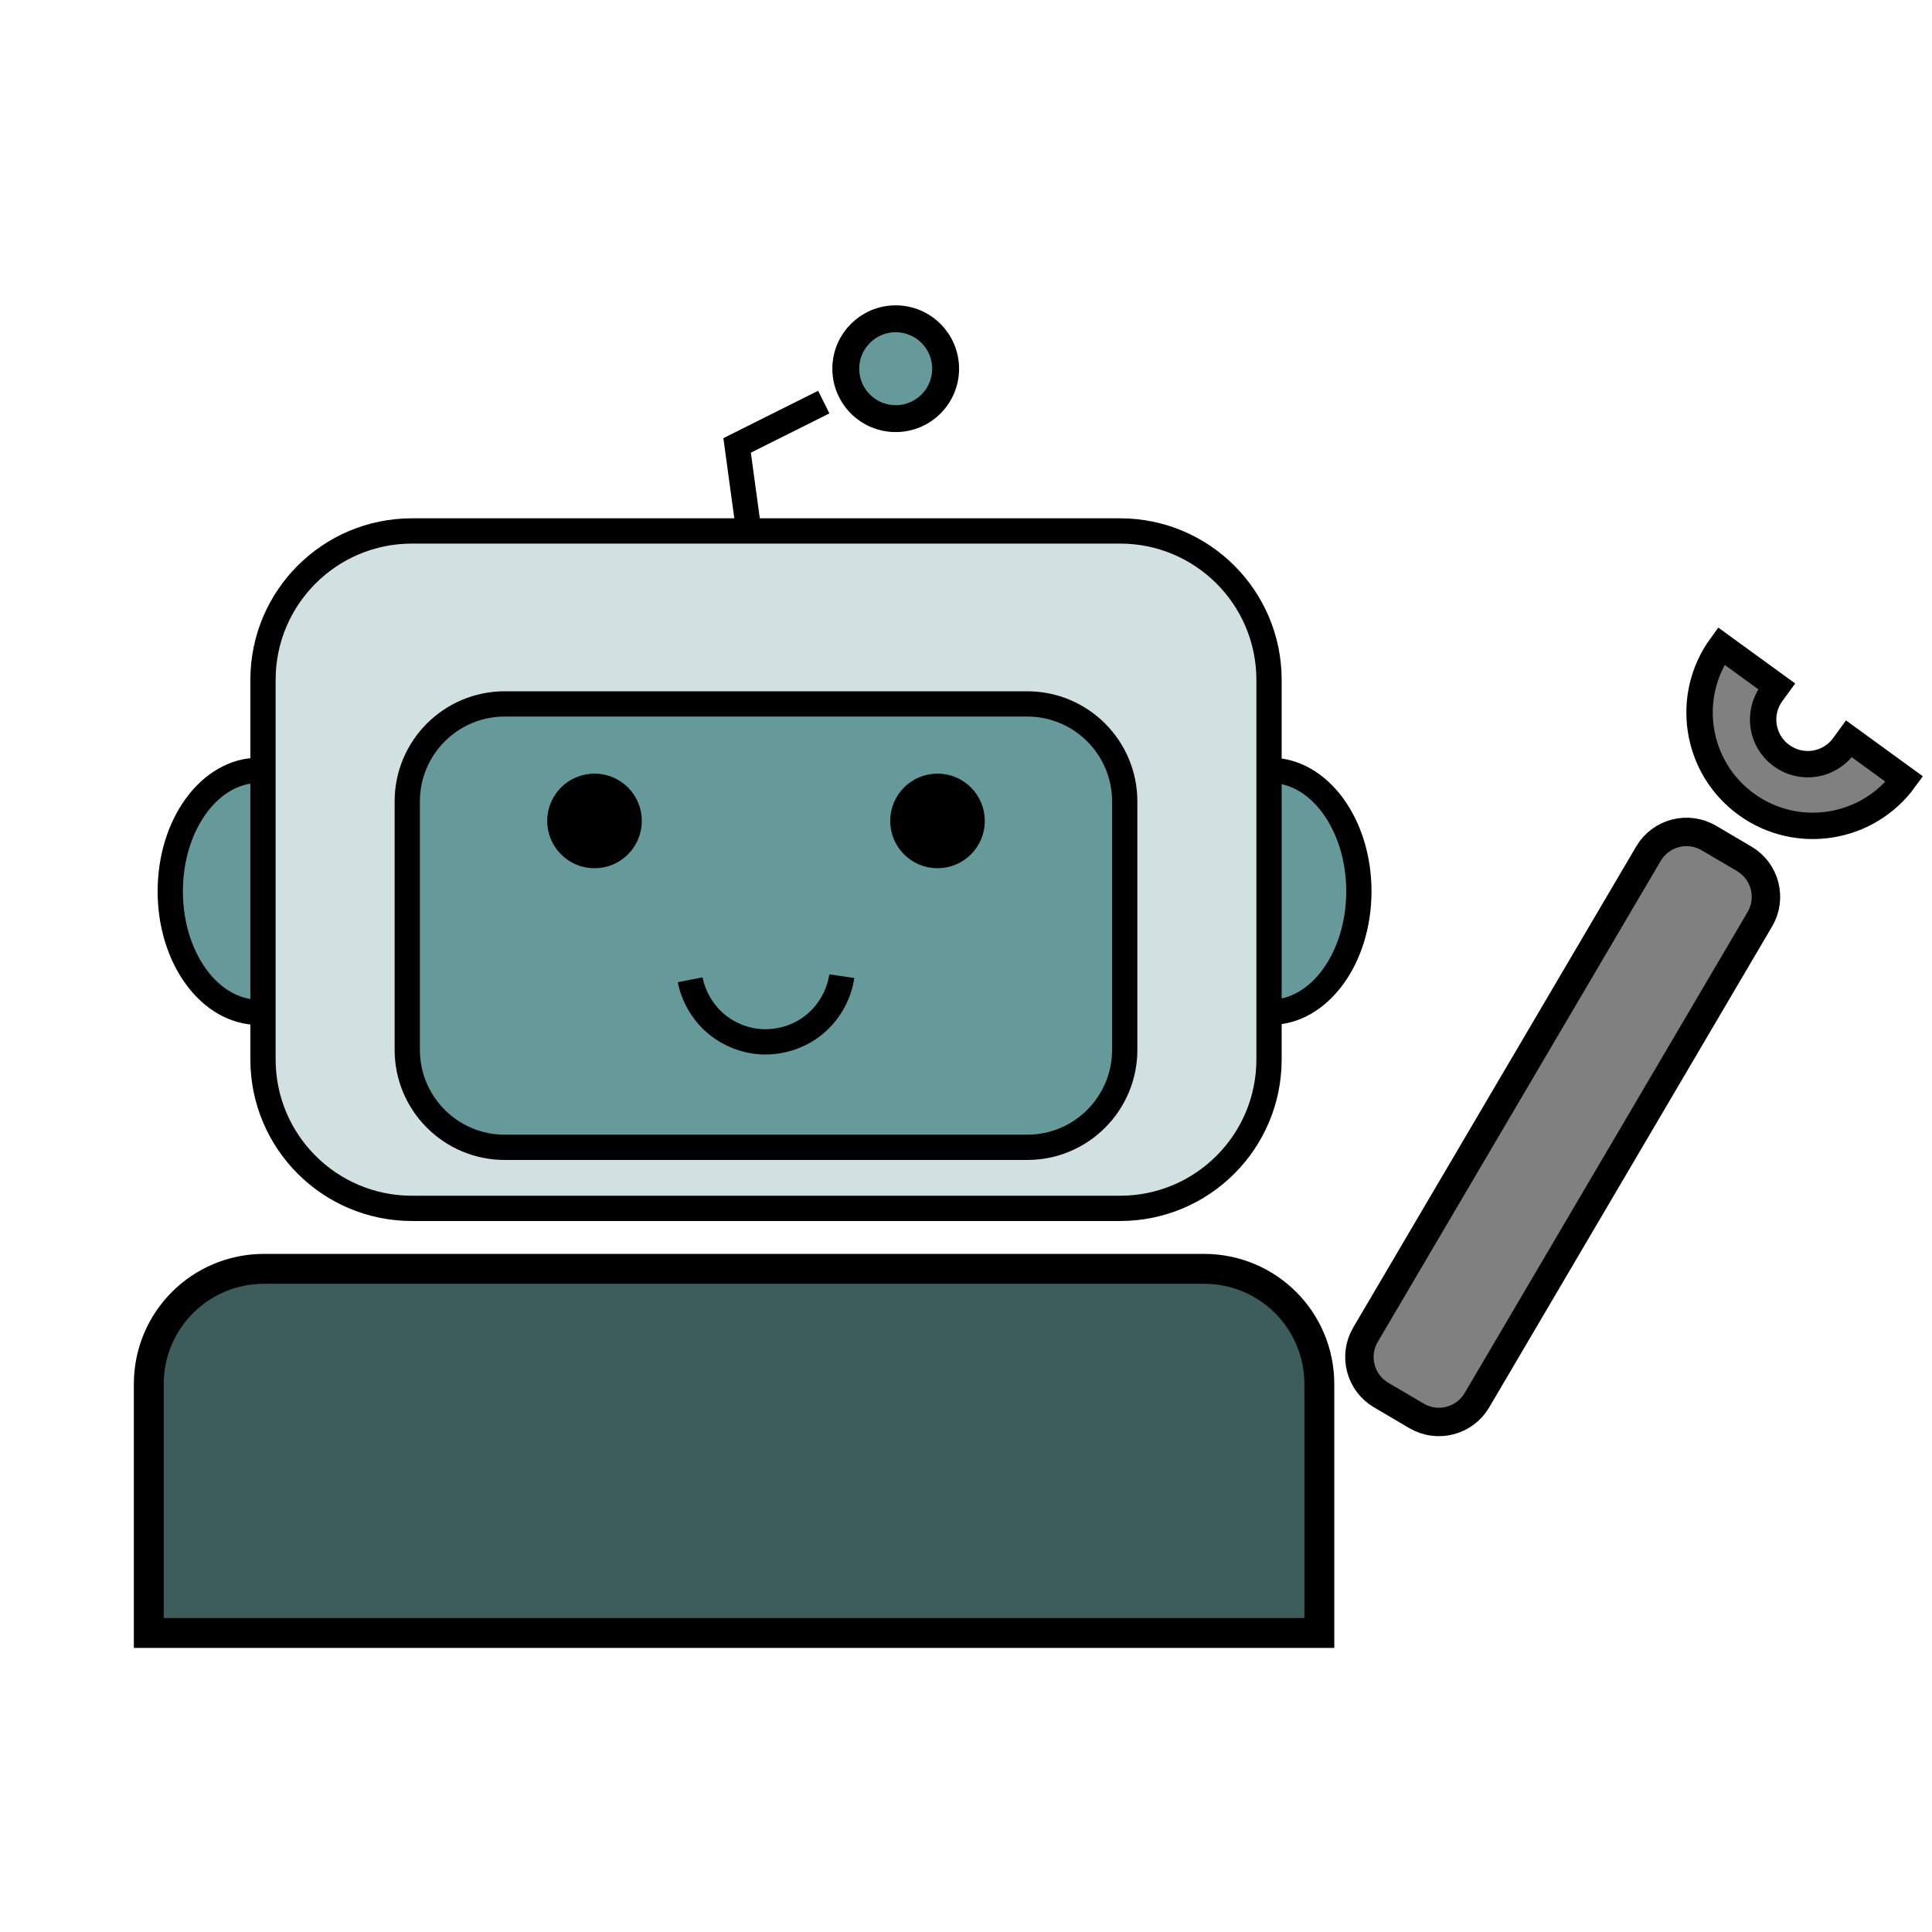
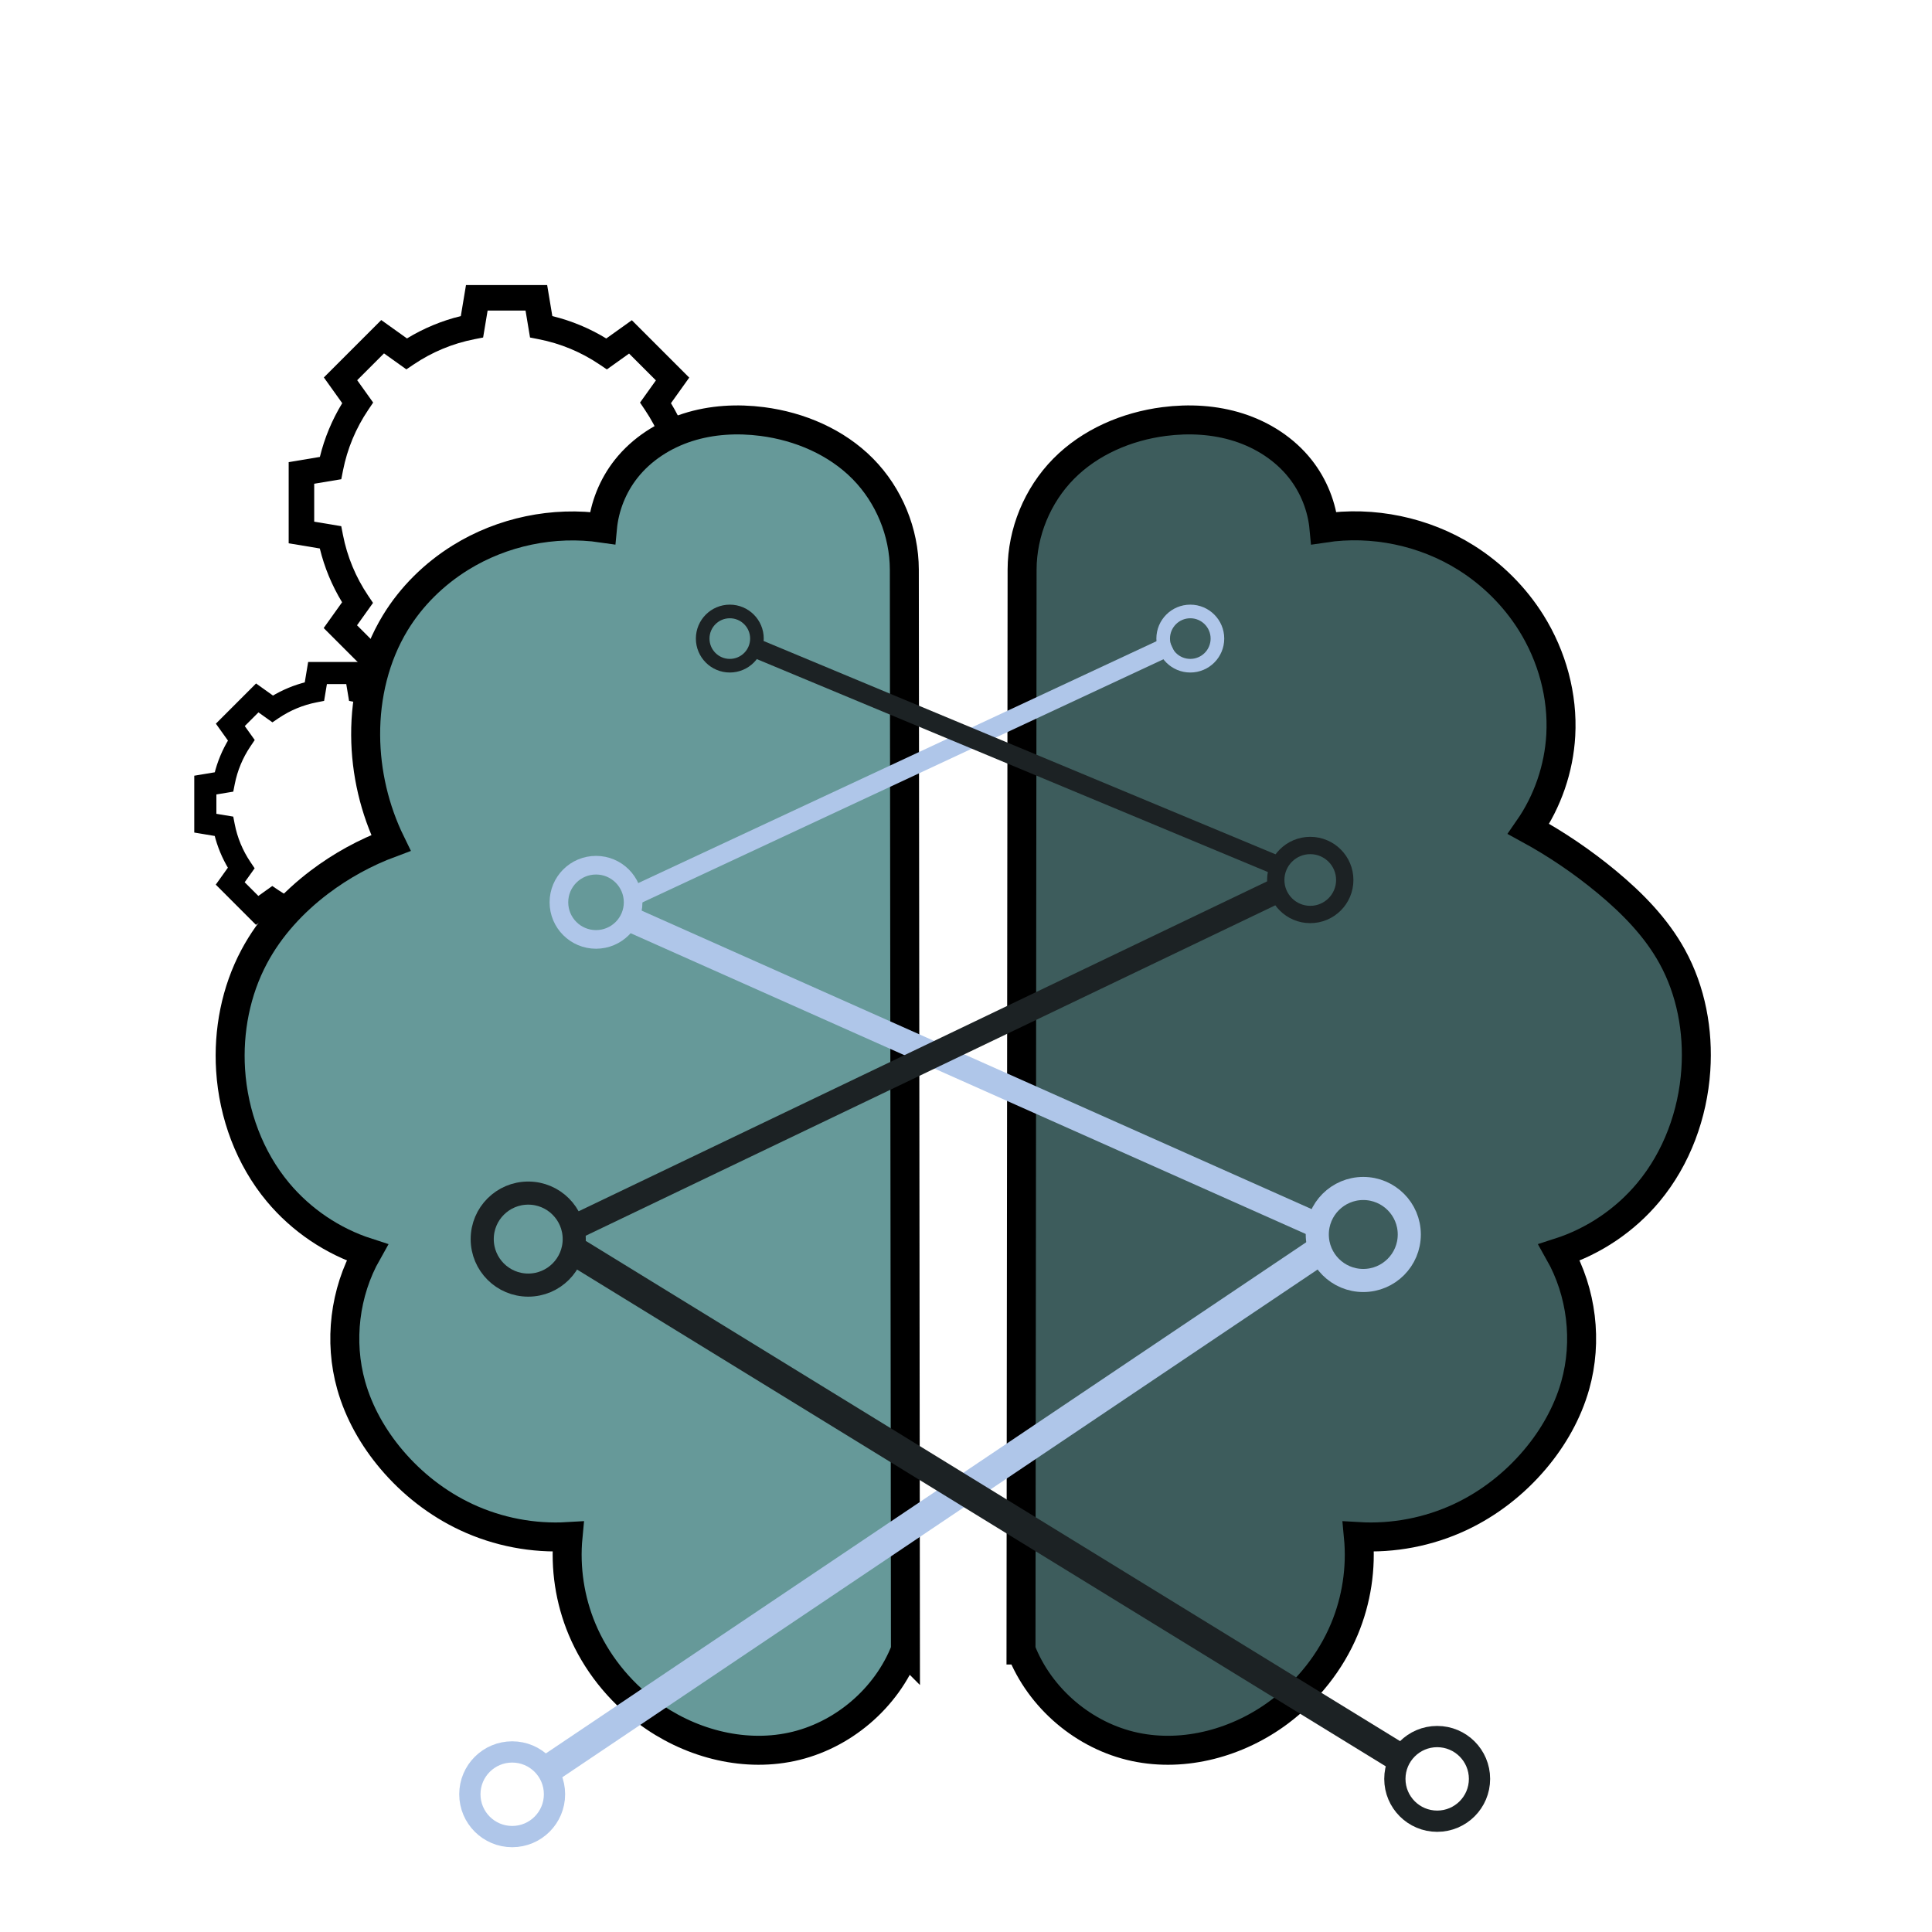
- <svg xmlns="http://www.w3.org/2000/svg" width="256" height="256" viewBox="0 0 67.733 67.733" version="1.1" id="svg8">
-   <defs id="defs2">
+ <svg xmlns="http://www.w3.org/2000/svg" width="1000" height="1000" id="svg2" version="1.1">
+   <defs id="defs4">
    </defs>
-   <g id="layer1" transform="translate(0,-229.2666)">
-     <ellipse ry="4.241" rx="3.101" cy="260.515" cx="9.07" id="ellipse4912" style="opacity:1;fill:#669999;fill-opacity:1;fill-rule:nonzero;stroke:#000000;stroke-width:0.886;stroke-miterlimit:4;stroke-dasharray:none;stroke-dashoffset:0;stroke-opacity:1" />
-     <ellipse style="opacity:1;fill:#669999;fill-opacity:1;fill-rule:nonzero;stroke:#000000;stroke-width:0.886;stroke-miterlimit:4;stroke-dasharray:none;stroke-dashoffset:0;stroke-opacity:1" id="path4910" cx="44.539" cy="260.515" rx="3.101" ry="4.241" />
-     <rect ry="5.221" y="247.881" x="9.22" height="23.749" width="35.27" id="rect4908" style="opacity:1;fill:#d1e0e0;fill-opacity:1;fill-rule:nonzero;stroke:#000000;stroke-width:0.886;stroke-miterlimit:4;stroke-dasharray:none;stroke-dashoffset:0;stroke-opacity:1" />
-     <rect style="opacity:1;fill:#669999;fill-opacity:1;fill-rule:nonzero;stroke:#000000;stroke-width:0.886;stroke-miterlimit:4;stroke-dasharray:none;stroke-dashoffset:0;stroke-opacity:1" id="rect4906" width="25.153" height="15.545" x="14.278" y="253.945" ry="3.418" />
-     <path style="fill:none;stroke:#000000;stroke-width:0.886;stroke-linecap:butt;stroke-linejoin:miter;stroke-miterlimit:4;stroke-dasharray:none;stroke-opacity:1" d="m 26.222,247.667 -0.38,-2.785 3.038,-1.519" id="path4916" />
-     <circle style="opacity:1;fill:#669999;fill-opacity:1;fill-rule:nonzero;stroke:#000000;stroke-width:0.943;stroke-miterlimit:4;stroke-dasharray:none;stroke-dashoffset:0;stroke-opacity:1" id="path4914" cx="31.402" cy="242.193" r="1.75" />
-     <path style="opacity:1;fill:#3d5c5c;fill-opacity:1;fill-rule:nonzero;stroke:#000000;stroke-width:1.048;stroke-miterlimit:4;stroke-dasharray:none;stroke-dashoffset:0;stroke-opacity:1" d="m 9.26,273.75 c -2.24,0 -4.044,1.803 -4.044,4.044 v 8.723 H 46.254 v -8.723 c 0,-2.24 -1.803,-4.044 -4.044,-4.044 z" id="rect4920" />
-     <g id="g4936" transform="matrix(0.6698113,0,0,0.6698113,5.271927,87.46803)">
-       <circle r="2.079" cy="254.667" cx="23.246" id="path4930" style="opacity:1;fill:#000000;fill-opacity:1;fill-rule:nonzero;stroke:#000000;stroke-width:0.794;stroke-miterlimit:4;stroke-dasharray:none;stroke-dashoffset:0;stroke-opacity:1" />
-       <circle style="opacity:1;fill:#000000;fill-opacity:1;fill-rule:nonzero;stroke:#000000;stroke-width:0.794;stroke-miterlimit:4;stroke-dasharray:none;stroke-dashoffset:0;stroke-opacity:1" id="circle4932" cx="41.199" cy="254.667" r="2.079" />
+   <g id="layer1" transform="translate(0,-52.36218)">
+     <g id="g4129" transform="translate(48.9836,-7.612023)">
+       <g transform="matrix(0.4403177,0,0,0.4403177,100.4371,207.5153)" id="g3987">
+         <g id="g3989">
+           <path id="path3991" d="m 475.701,202.384 c -5.465,-22.441 -14.29,-43.722 -26.33,-63.496 L 470.852,108.815 403.384,41.346 373.327,62.815 C 353.584,50.783 332.336,41.958 309.926,36.481 L 303.847,0 h -95.414 l -6.08,36.48 c -22.364,5.465 -43.581,14.271 -63.294,26.271 L 108.814,41.147 41.346,108.615 62.937,138.842 C 50.945,158.527 42.139,179.709 36.662,202.043 L 0,208.152 v 95.414 l 36.591,6.099 c 5.446,22.338 14.226,43.534 26.191,63.232 l -21.634,30.288 67.468,67.469 30.184,-21.56 c 19.698,12.025 40.902,20.858 63.262,26.354 L 208.153,512 h 95.414 l 6.068,-36.41 c 22.413,-5.445 43.674,-14.243 63.434,-26.25 l 30.117,21.513 67.468,-67.467 -21.438,-30.014 c 12.066,-19.757 20.918,-41.026 26.415,-63.464 L 512,303.848 v -95.414 z m 6.299,76.05 -31.543,5.257 -2.004,10.194 c -5.053,25.697 -15.072,49.767 -29.78,71.538 l -5.833,8.635 18.631,26.085 -31.527,31.526 -26.147,-18.677 -8.627,5.799 c -21.786,14.643 -45.85,24.6 -71.525,29.595 l -10.22,1.987 -5.272,31.627 h -44.586 l -5.285,-31.707 -10.184,-2.011 c -25.626,-5.061 -49.633,-15.063 -71.354,-29.731 l -8.635,-5.832 -26.251,18.752 -31.527,-31.527 18.796,-26.314 -5.796,-8.627 C 78.729,343.27 68.788,319.267 63.785,293.661 L 61.79,283.452 30,278.152 v -44.586 l 31.83,-5.304 2.006,-10.191 C 68.876,192.47 78.85,168.48 93.482,146.767 l 5.817,-8.632 -18.77,-26.278 31.527,-31.526 26.289,18.777 8.63,-5.811 C 168.717,78.658 192.737,68.689 218.367,63.665 L 228.569,61.666 233.847,30 h 44.586 l 5.278,31.666 10.202,2 c 25.672,5.032 49.724,15.023 71.487,29.694 l 8.632,5.819 26.11,-18.65 31.527,31.527 -18.658,26.12 5.813,8.63 c 14.679,21.795 24.665,45.877 29.68,71.578 l 1.993,10.212 31.503,5.252 z" />
+         </g>
+       </g>
+       <g style="stroke:#000000;stroke-width:10.648;stroke-miterlimit:4;stroke-dasharray:none;stroke-opacity:1" id="g4079" transform="matrix(0.281741,0,0,0.281741,53.06555,404.1054)">
+         <g style="stroke:#000000;stroke-width:10.648;stroke-miterlimit:4;stroke-dasharray:none;stroke-opacity:1" id="g4081">
+           <path style="stroke:#000000;stroke-width:10.648;stroke-miterlimit:4;stroke-dasharray:none;stroke-opacity:1" d="m 475.701,202.384 c -5.465,-22.441 -14.29,-43.722 -26.33,-63.496 L 470.852,108.815 403.384,41.346 373.327,62.815 C 353.584,50.783 332.336,41.958 309.926,36.481 L 303.847,0 h -95.414 l -6.08,36.48 c -22.364,5.465 -43.581,14.271 -63.294,26.271 L 108.814,41.147 41.346,108.615 62.937,138.842 C 50.945,158.527 42.139,179.709 36.662,202.043 L 0,208.152 v 95.414 l 36.591,6.099 c 5.446,22.338 14.226,43.534 26.191,63.232 l -21.634,30.288 67.468,67.469 30.184,-21.56 c 19.698,12.025 40.902,20.858 63.262,26.354 L 208.153,512 h 95.414 l 6.068,-36.41 c 22.413,-5.445 43.674,-14.243 63.434,-26.25 l 30.117,21.513 67.468,-67.467 -21.438,-30.014 c 12.066,-19.757 20.918,-41.026 26.415,-63.464 L 512,303.848 v -95.414 z m 6.299,76.05 -31.543,5.257 -2.004,10.194 c -5.053,25.697 -15.072,49.767 -29.78,71.538 l -5.833,8.635 18.631,26.085 -31.527,31.526 -26.147,-18.677 -8.627,5.799 c -21.786,14.643 -45.85,24.6 -71.525,29.595 l -10.22,1.987 -5.272,31.627 h -44.586 l -5.285,-31.707 -10.184,-2.011 c -25.626,-5.061 -49.633,-15.063 -71.354,-29.731 l -8.635,-5.832 -26.251,18.752 -31.527,-31.527 18.796,-26.314 -5.796,-8.627 C 78.729,343.27 68.788,319.267 63.785,293.661 L 61.79,283.452 30,278.152 v -44.586 l 31.83,-5.304 2.006,-10.191 C 68.876,192.47 78.85,168.48 93.482,146.767 l 5.817,-8.632 -18.77,-26.278 31.527,-31.526 26.289,18.777 8.63,-5.811 C 168.717,78.658 192.737,68.689 218.367,63.665 L 228.569,61.666 233.847,30 h 44.586 l 5.278,31.666 10.202,2 c 25.672,5.032 49.724,15.023 71.487,29.694 l 8.632,5.819 26.11,-18.65 31.527,31.527 -18.658,26.12 5.813,8.63 c 14.679,21.795 24.665,45.877 29.68,71.578 l 1.993,10.212 31.503,5.252 z" id="path4083" />
+         </g>
+       </g>
+       <path id="path2985" d="m 419.663,914.008 -0.565,-559.246 c -0.058,-19.255 -7.931,-38.374 -21.448,-52.087 -13.722,-13.921 -32.7,-22.012 -52.087,-24.512 -12.9,-1.663 -26.204,-0.955 -38.592,3.011 -12.388,3.966 -23.822,11.288 -31.879,21.5 -6.908,8.756 -11.219,19.535 -12.256,30.64 -25.289,-3.697 -51.826,1.831 -73.535,15.32 -13.619,8.462 -25.372,20.004 -33.703,33.703 -10.561,17.364 -15.436,37.892 -15.32,58.215 0.11,19.236 4.61,38.435 13.059,55.716 -13.236,4.924 -25.746,11.793 -37.006,20.317 -13.697,10.37 -25.61,23.308 -33.703,38.463 -9.551,17.883 -13.546,38.548 -12.256,58.78 1.463,22.933 9.796,45.563 24.512,63.213 12.059,14.463 28.278,25.418 46.198,31.205 -11.665,20.632 -14.722,45.961 -8.3,68.775 3.976,14.125 11.407,27.169 20.883,38.374 10.6,12.534 23.833,22.877 38.701,29.836 16.353,7.654 34.629,11.154 52.652,10.084 -1.554,16.236 0.964,32.846 7.258,47.893 7.101,16.975 18.974,31.868 33.703,42.895 21.131,15.82 48.842,23.53 74.665,18.057 26.32,-5.578 49.267,-25.079 59.018,-50.153 z" style="fill:#669999;fill-opacity:1;stroke:#000000;stroke-width:15;stroke-linecap:butt;stroke-linejoin:miter;stroke-miterlimit:4;stroke-dasharray:none;stroke-opacity:1" />
+       <path style="fill:#3d5c5c;fill-opacity:1;stroke:#000000;stroke-width:15;stroke-linecap:butt;stroke-linejoin:miter;stroke-miterlimit:4;stroke-dasharray:none;stroke-opacity:1" d="m 479.485,914.008 0.565,-559.246 c 0.058,-19.255 7.931,-38.374 21.448,-52.087 13.722,-13.921 32.7,-22.012 52.087,-24.512 12.9,-1.663 26.204,-0.955 38.592,3.011 12.388,3.966 23.822,11.288 31.879,21.5 6.908,8.756 11.219,19.535 12.256,30.64 25.286,-3.824 51.88,1.717 73.535,15.32 13.568,8.523 25.205,20.12 33.703,33.703 10.812,17.282 16.461,37.861 15.32,58.215 -0.968,17.275 -6.814,34.25 -16.688,48.458 14.391,7.854 28.021,17.103 40.635,27.576 13.194,10.954 25.426,23.445 33.703,38.463 9.794,17.769 13.625,38.537 12.256,58.78 -1.551,22.921 -9.821,45.55 -24.512,63.213 -12.043,14.48 -28.268,25.439 -46.198,31.205 11.665,20.632 14.722,45.961 8.3,68.775 -3.976,14.125 -11.407,27.169 -20.883,38.374 -10.6,12.534 -23.833,22.877 -38.701,29.836 -16.353,7.654 -34.629,11.154 -52.652,10.084 1.554,16.236 -0.964,32.846 -7.258,47.893 -7.101,16.975 -18.974,31.868 -33.703,42.895 -21.131,15.82 -48.842,23.53 -74.665,18.057 -26.32,-5.578 -49.267,-25.079 -59.018,-50.153 z" id="path3757" />
+       <g transform="translate(-879.2622,380.854)" id="g3993" />
+       <g transform="translate(-879.2622,380.854)" id="g3995" />
+       <g transform="translate(-879.2622,380.854)" id="g3997" />
+       <g transform="translate(-879.2622,380.854)" id="g3999" />
+       <g transform="translate(-879.2622,380.854)" id="g4001" />
+       <g transform="translate(-879.2622,380.854)" id="g4003" />
+       <g transform="translate(-879.2622,380.854)" id="g4005" />
+       <g transform="translate(-879.2622,380.854)" id="g4007" />
+       <g transform="translate(-879.2622,380.854)" id="g4009" />
+       <g transform="translate(-879.2622,380.854)" id="g4011" />
+       <g transform="translate(-879.2622,380.854)" id="g4013" />
+       <g transform="translate(-879.2622,380.854)" id="g4015" />
+       <g transform="translate(-879.2622,380.854)" id="g4017" />
+       <g transform="translate(-879.2622,380.854)" id="g4019" />
+       <g transform="translate(-879.2622,380.854)" id="g4021" />
+       <path transform="translate(0,152.3622)" id="path4117" d="M 557.223,241.463 278.612,371.482" style="fill:#afc6e9;stroke:#afc6e9;stroke-width:10;stroke-linecap:butt;stroke-linejoin:miter;stroke-miterlimit:4;stroke-dasharray:none;stroke-opacity:1" />
+       <circle transform="matrix(0.5878925,0,0,0.5878925,235.8004,257.2936)" id="path4085" style="fill:none;stroke:#afc6e9;stroke-width:11.992;stroke-linecap:butt;stroke-linejoin:round;stroke-miterlimit:4;stroke-dasharray:none;stroke-opacity:1" cx="563.563" cy="226.59" r="23.88" />
+       <path transform="translate(0,152.3622)" id="path4121" d="M 276.923,383.302 633.208,542.026" style="fill:none;stroke:#afc6e9;stroke-width:13;stroke-linecap:butt;stroke-linejoin:miter;stroke-miterlimit:4;stroke-dasharray:none;stroke-opacity:1" />
+       <circle style="fill:none;stroke:#afc6e9;stroke-width:11.992;stroke-linecap:butt;stroke-linejoin:round;stroke-miterlimit:4;stroke-dasharray:none;stroke-opacity:1" id="path4095" transform="matrix(0.8042739,0,0,0.8042739,-193.7452,344.7664)" cx="563.563" cy="226.59" r="23.88" />
+       <path transform="translate(0,152.3622)" id="path4125" d="M 633.208,555.535 231.332,825.704" style="fill:none;stroke:#afc6e9;stroke-width:15;stroke-linecap:butt;stroke-linejoin:miter;stroke-miterlimit:4;stroke-dasharray:none;stroke-opacity:1" />
+       <circle transform="matrix(0.9173132,0,0,0.9173132,-300.8432,780.8249)" id="path4099" style="fill:none;stroke:#afc6e9;stroke-width:11.992;stroke-linecap:butt;stroke-linejoin:round;stroke-miterlimit:4;stroke-dasharray:none;stroke-opacity:1" cx="563.563" cy="226.59" r="23.88" />
+       <path id="path4105" d="M 340.244,394.67 613.79,508.647" style="fill:#374548;stroke:#1c2224;stroke-width:10;stroke-linecap:butt;stroke-linejoin:miter;stroke-miterlimit:4;stroke-dasharray:none;stroke-opacity:1" />
+       <path transform="translate(0,152.3622)" id="path4109" d="M 612.946,368.105 248.218,542.871" style="fill:none;stroke:#1c2224;stroke-width:13;stroke-linecap:butt;stroke-linejoin:miter;stroke-miterlimit:4;stroke-dasharray:none;stroke-opacity:1" />
+       <path transform="translate(0,152.3622)" id="path4113" d="m 249.062,555.535 424.672,260.882" style="fill:none;stroke:#1c2224;stroke-width:15;stroke-linecap:butt;stroke-linejoin:miter;stroke-miterlimit:4;stroke-dasharray:none;stroke-opacity:1" />
+       <circle style="fill:none;stroke:#1c2224;stroke-width:11.992;stroke-linecap:butt;stroke-linejoin:round;stroke-miterlimit:4;stroke-dasharray:none;stroke-opacity:1" id="path4087" transform="matrix(0.7477542,0,0,0.7477542,207.7957,346.0213)" cx="563.563" cy="226.59" r="23.88" />
+       <circle transform="matrix(0.5878925,0,0,0.5878925,-2.549346,257.2936)" id="path4093" style="fill:none;stroke:#1c2224;stroke-width:11.992;stroke-linecap:butt;stroke-linejoin:round;stroke-miterlimit:4;stroke-dasharray:none;stroke-opacity:1" cx="563.563" cy="226.59" r="23.88" />
+       <circle style="fill:none;stroke:#afc6e9;stroke-width:11.992;stroke-linecap:butt;stroke-linejoin:round;stroke-miterlimit:4;stroke-dasharray:none;stroke-opacity:1" id="path4103" transform="matrix(0.997244,0,0,0.997244,94.64056,472.9757)" cx="563.563" cy="226.59" r="23.88" />
+       <circle transform="matrix(0.9173132,0,0,0.9173132,177.938,772.8686)" id="path4097" style="fill:none;stroke:#1c2224;stroke-width:11.992;stroke-linecap:butt;stroke-linejoin:round;stroke-miterlimit:4;stroke-dasharray:none;stroke-opacity:1" cx="563.563" cy="226.59" r="23.88" />
+       <circle transform="matrix(0.997244,0,0,0.997244,-337.5834,475.3637)" id="path4101" style="fill:none;stroke:#1c2224;stroke-width:11.992;stroke-linecap:butt;stroke-linejoin:round;stroke-miterlimit:4;stroke-dasharray:none;stroke-opacity:1" cx="563.563" cy="226.59" r="23.88" />
    </g>
-     <path style="fill:none;stroke:#000000;stroke-width:0.886;stroke-linecap:butt;stroke-linejoin:miter;stroke-miterlimit:4;stroke-dasharray:none;stroke-opacity:1" d="m 24.196,263.616 c 0.108,0.547 0.39,1.058 0.795,1.441 0.405,0.383 0.932,0.635 1.484,0.711 0.696,0.096 1.426,-0.093 1.988,-0.514 0.562,-0.421 0.948,-1.07 1.05,-1.764" id="path4946" />
-     <rect transform="rotate(30.46634)" ry="1.547" y="192.558" x="181.233" height="22.658" width="4.532" id="rect4988" style="opacity:1;fill:#808080;fill-opacity:1;fill-rule:nonzero;stroke:#000000;stroke-width:0.997;stroke-miterlimit:4;stroke-dasharray:none;stroke-dashoffset:0;stroke-opacity:1" />
-     <path id="path4992" d="m 60.343,251.915 a 3.97,3.97 0 0 0 0.877,5.546 3.97,3.97 0 0 0 5.546,-0.877 l -1.946,-1.415 -0.177,0.243 c -0.509,0.701 -1.484,0.855 -2.185,0.346 -0.701,-0.509 -0.855,-1.484 -0.345,-2.185 l 0.177,-0.243 z" style="opacity:1;fill:#808080;fill-opacity:1;fill-rule:nonzero;stroke:#000000;stroke-width:0.925;stroke-miterlimit:4;stroke-dasharray:none;stroke-dashoffset:0;stroke-opacity:1" />
  </g>
</svg>
